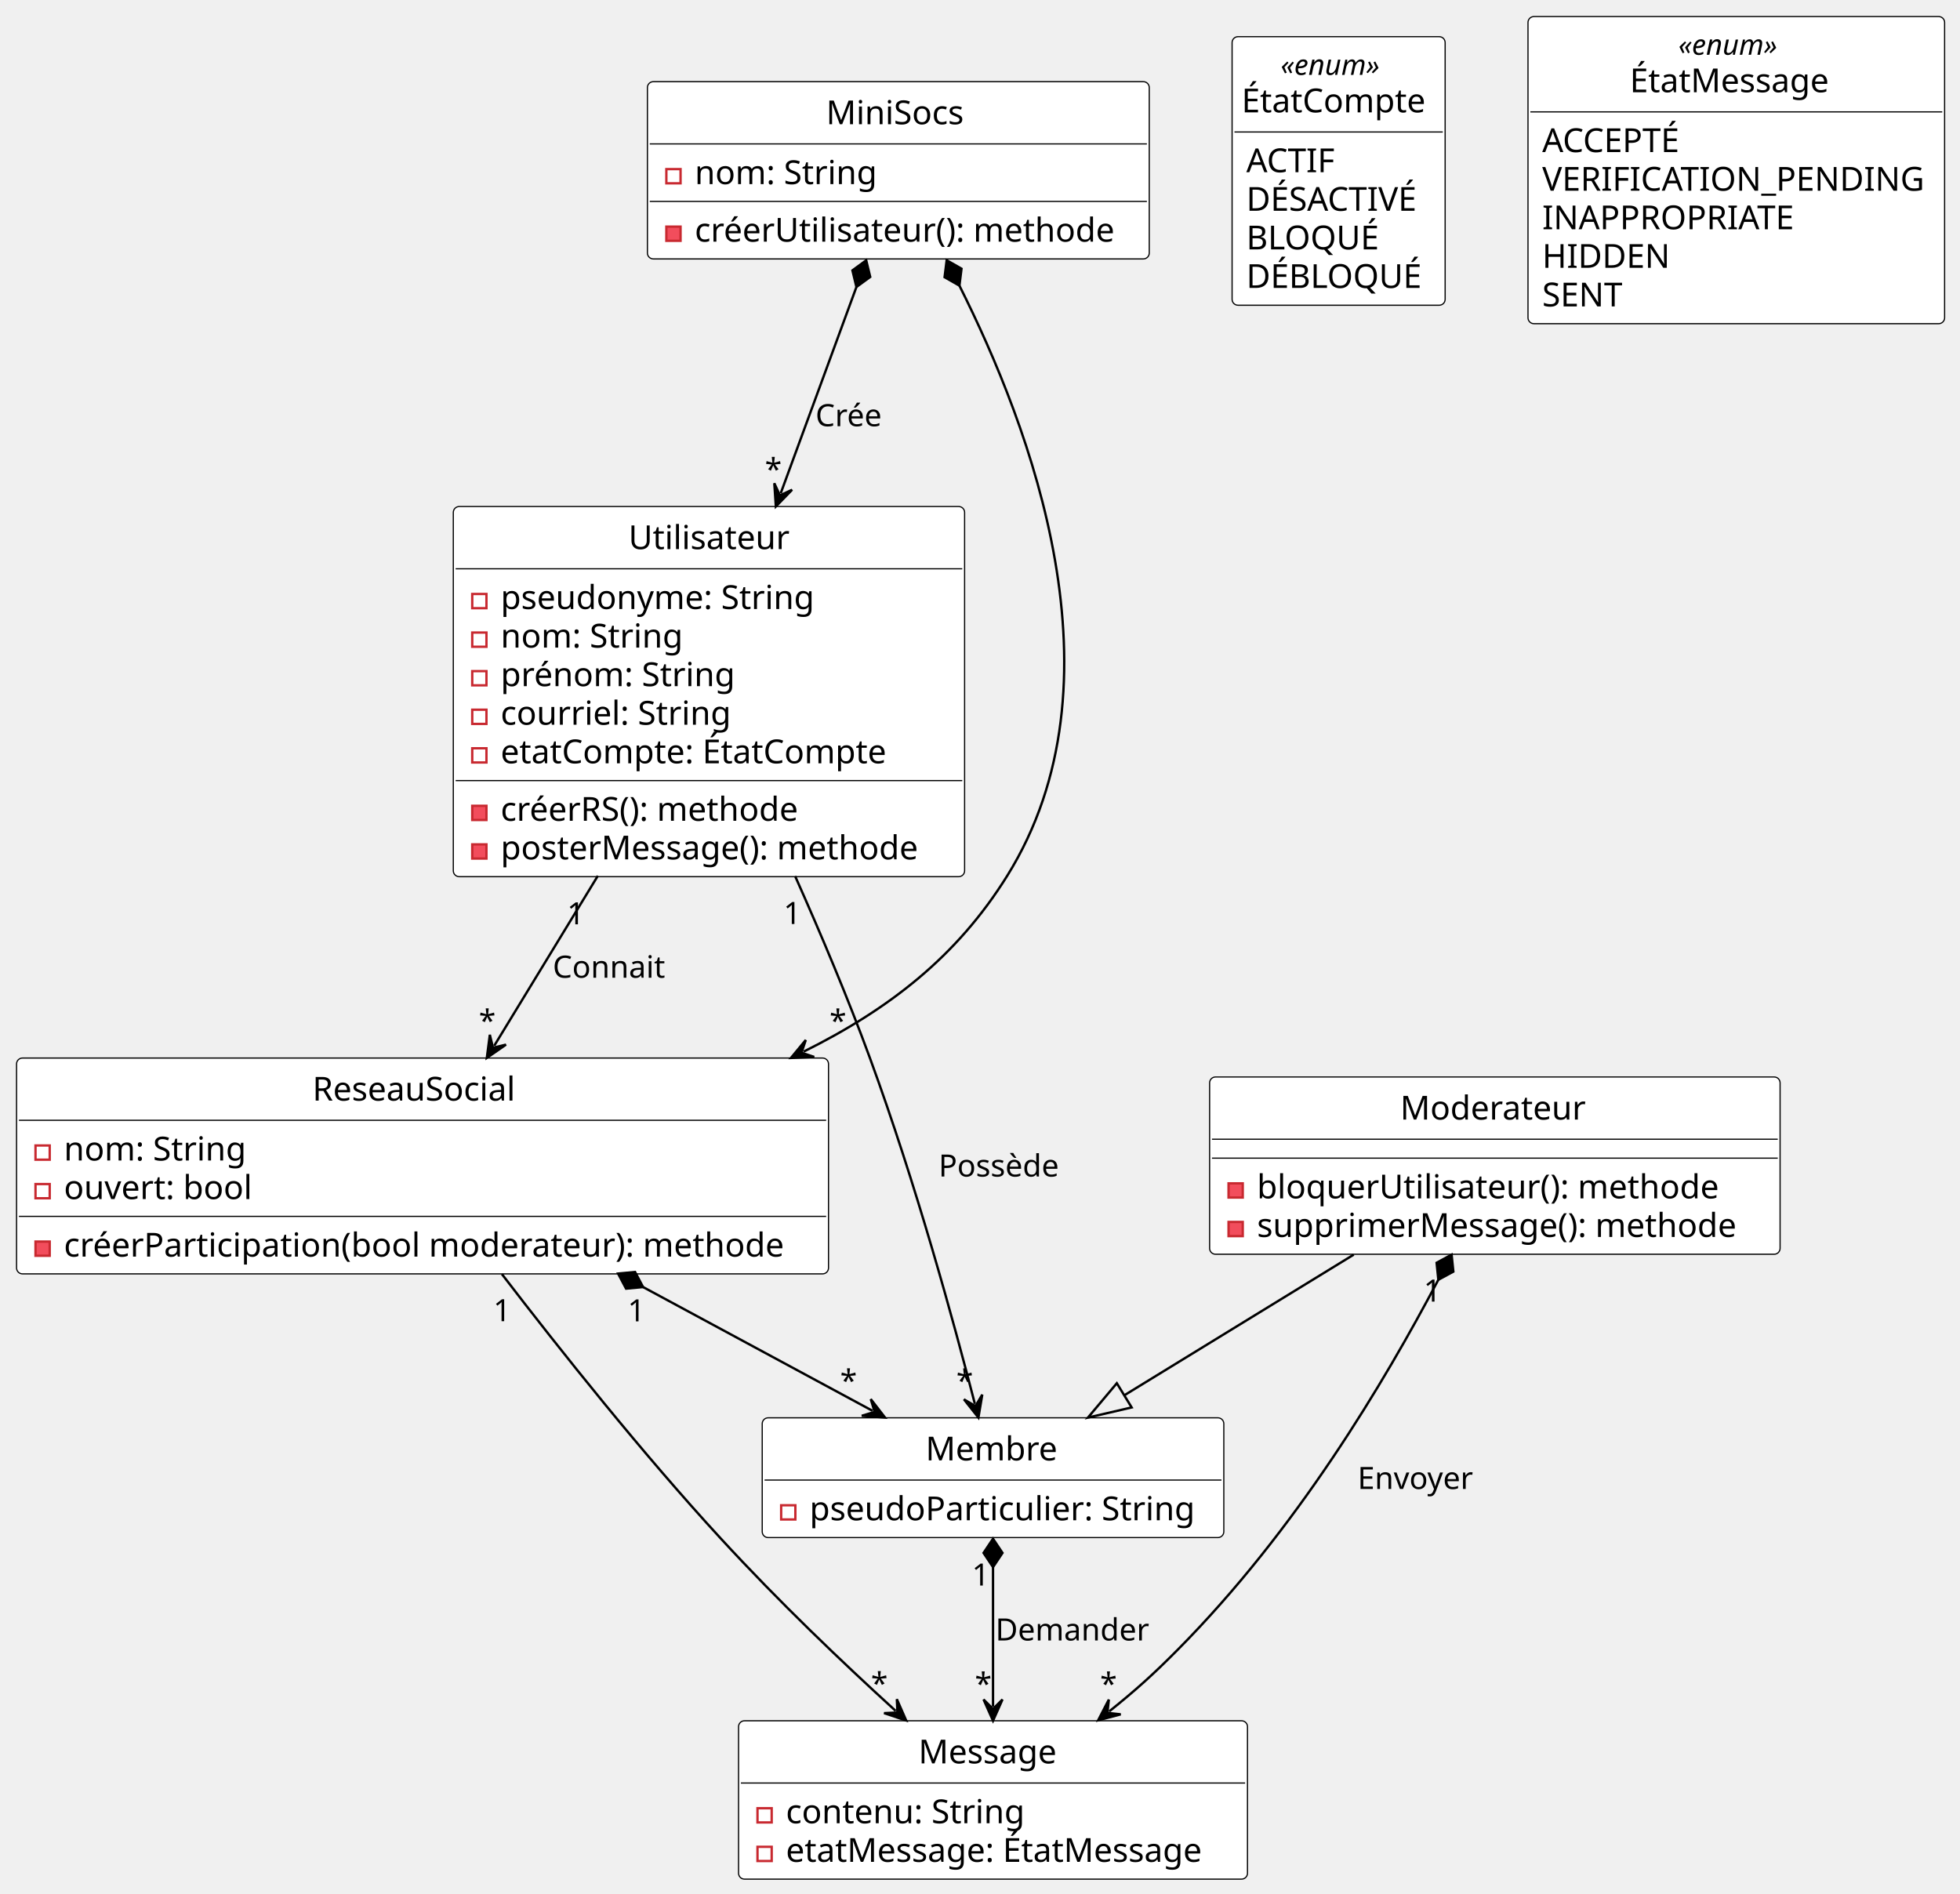
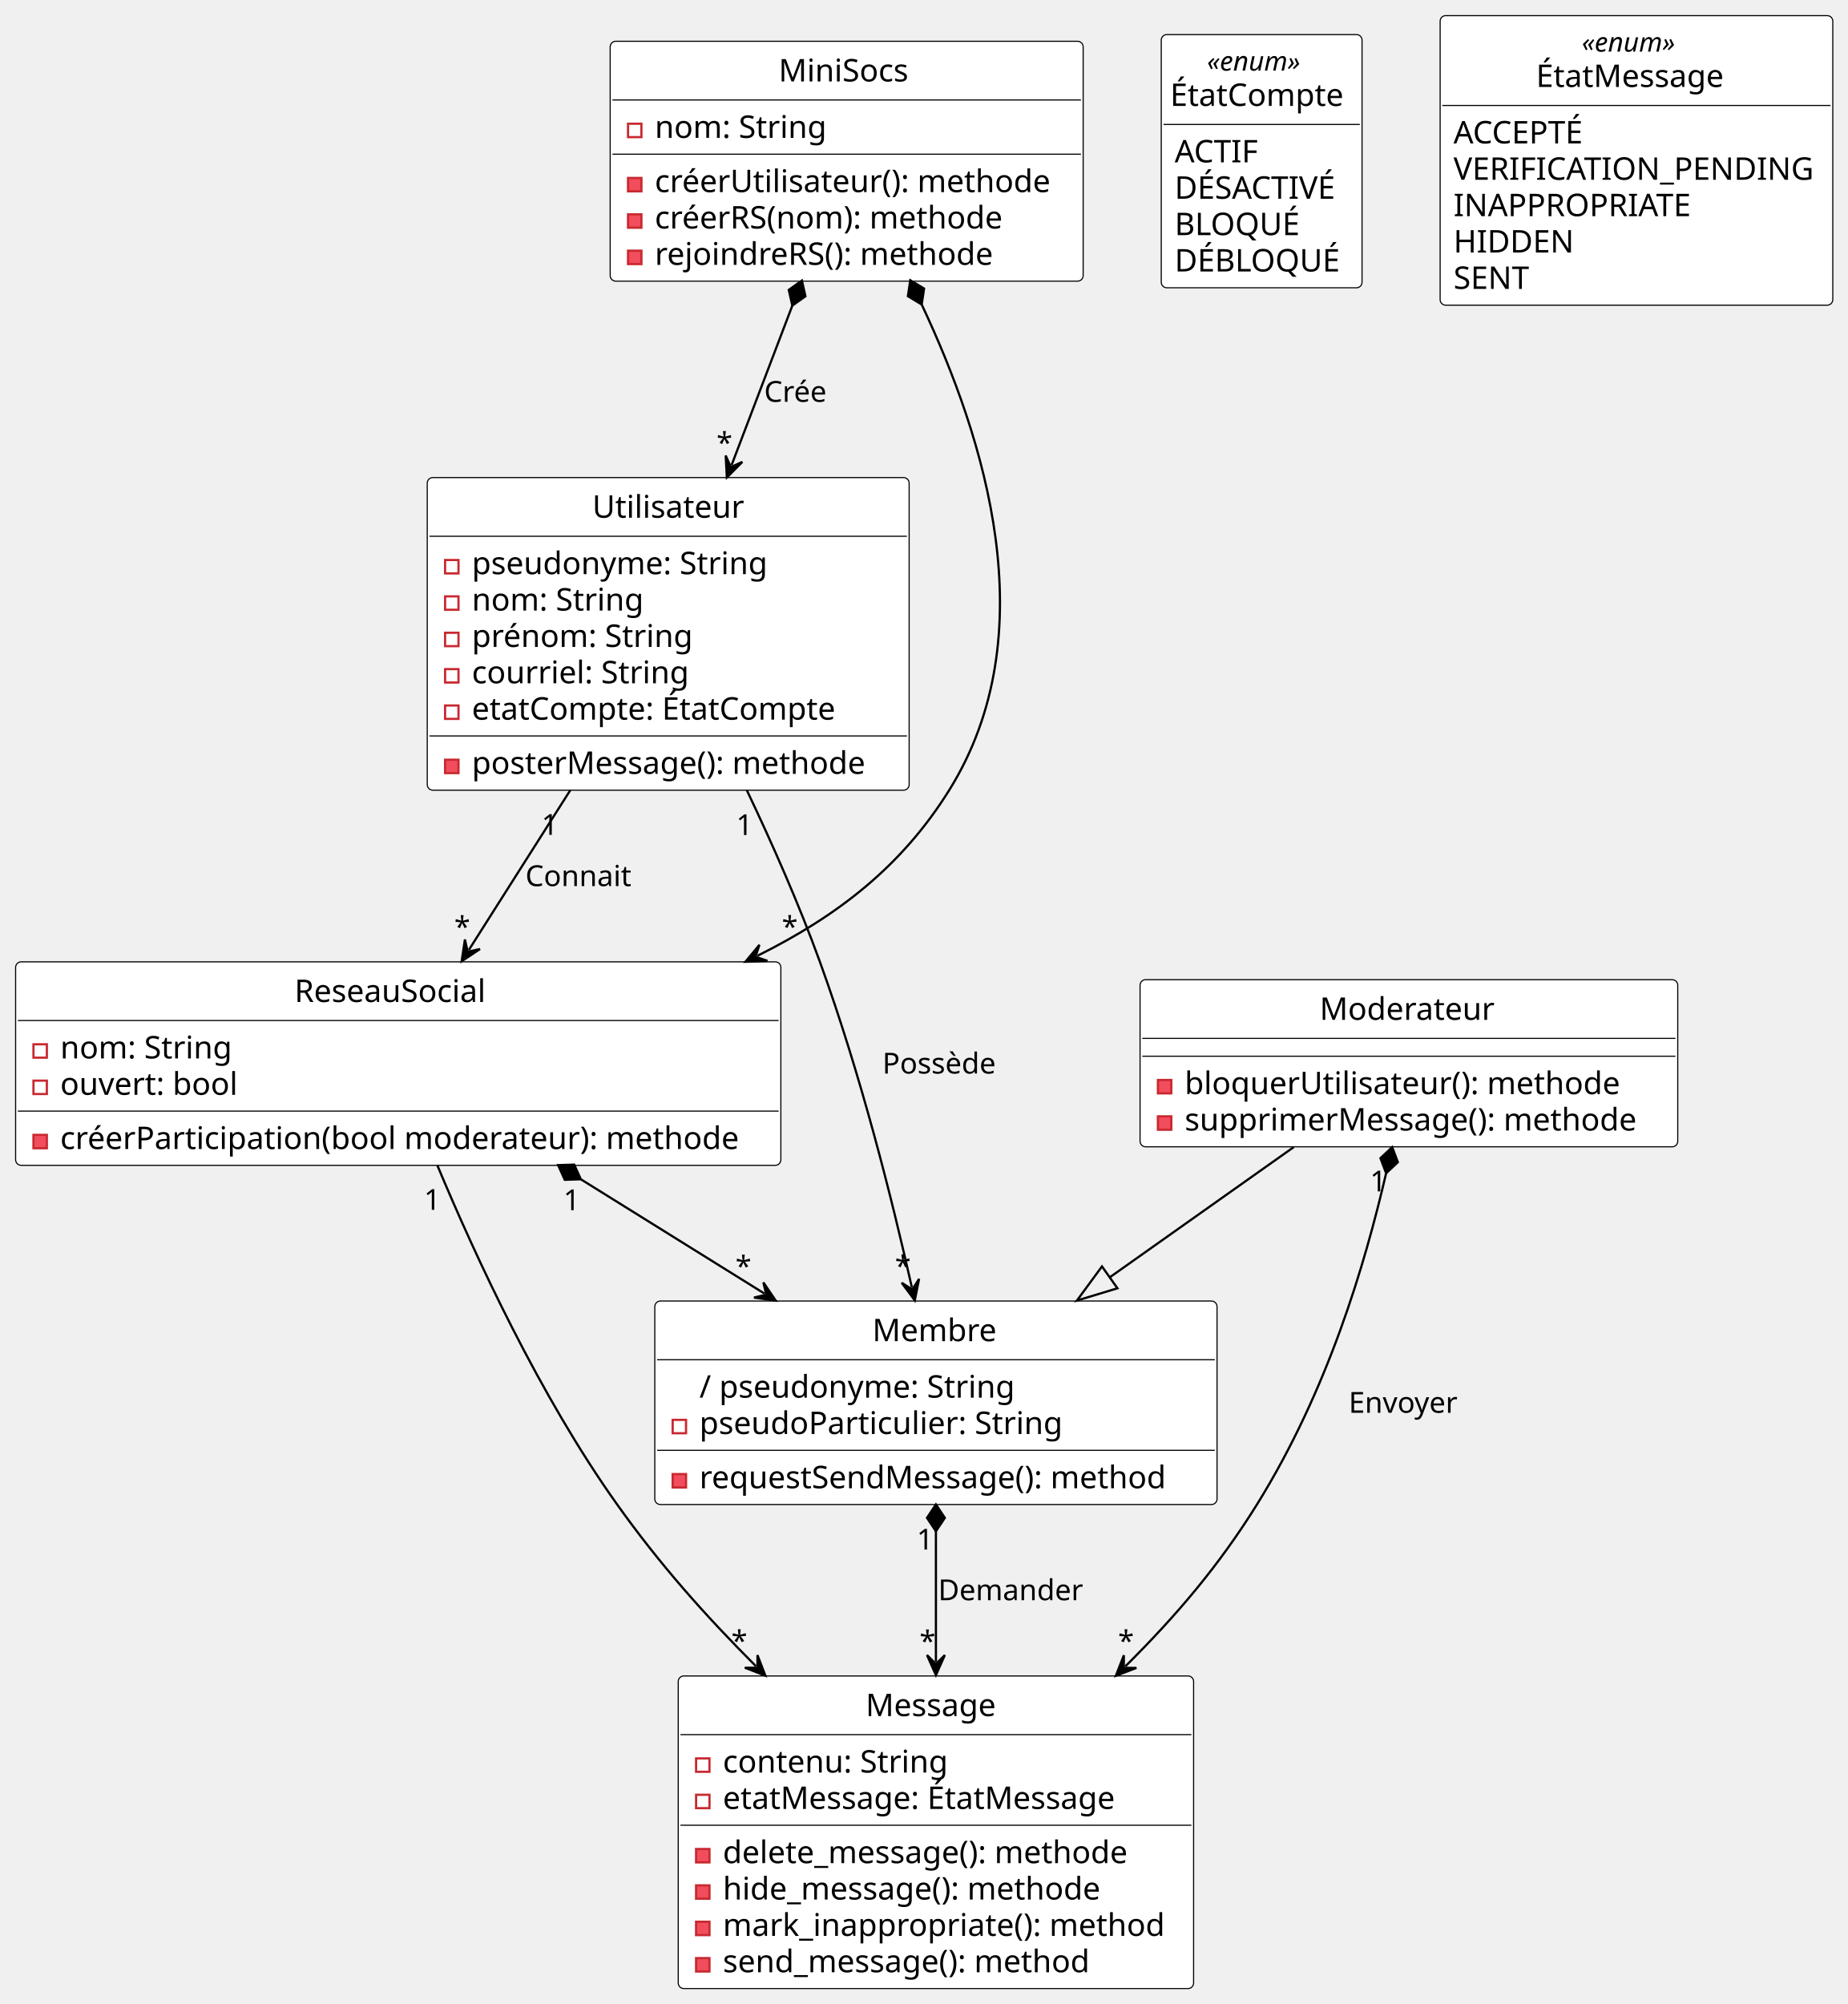
- <svg xmlns="http://www.w3.org/2000/svg" contentStyleType="text/css" height="800px" preserveAspectRatio="none" style="width:828px;height:800px;background:#FFFFFF;" version="1.1" viewBox="0 0 828 800" width="828px" zoomAndPan="magnify">
+ <svg xmlns="http://www.w3.org/2000/svg" contentStyleType="text/css" height="898px" preserveAspectRatio="none" style="width:828px;height:898px;background:#FFFFFF;" version="1.1" viewBox="0 0 828 898" width="828px" zoomAndPan="magnify">
  <defs />
  <g>
    <g id="elem_MiniSocs">
-       <rect codeLine="14" fill="#FFFFFF" height="74.891" id="MiniSocs" rx="2.5" ry="2.5" style="stroke:#000000;stroke-width:0.5;" width="212" x="273.5" y="34.5" />
-       <text fill="#000000" font-family="sans-serif" font-size="14" lengthAdjust="spacing" textLength="61" x="349" y="52.495">MiniSocs</text>
-       <line style="stroke:#000000;stroke-width:0.5;" x1="274.5" x2="484.5" y1="60.797" y2="60.797" />
-       <rect fill="none" height="6" style="stroke:#C82930;stroke-width:1.0;" width="6" x="281.5" y="71.445" />
-       <text fill="#000000" font-family="sans-serif" font-size="14" lengthAdjust="spacing" textLength="80" x="293.5" y="77.792">nom: String</text>
-       <line style="stroke:#000000;stroke-width:0.5;" x1="274.5" x2="484.5" y1="85.094" y2="85.094" />
-       <rect fill="#F24D5C" height="6" style="stroke:#C82930;stroke-width:1.0;" width="6" x="281.5" y="95.742" />
-       <text fill="#000000" font-family="sans-serif" font-size="14" lengthAdjust="spacing" textLength="186" x="293.5" y="102.089">créerUtilisateur(): methode</text>
+       <rect codeLine="14" fill="#FFFFFF" height="107.484" id="MiniSocs" rx="2.5" ry="2.5" style="stroke:#000000;stroke-width:0.5;" width="212" x="273.5" y="18.5" />
+       <text fill="#000000" font-family="sans-serif" font-size="14" lengthAdjust="spacing" textLength="61" x="349" y="36.495">MiniSocs</text>
+       <line style="stroke:#000000;stroke-width:0.5;" x1="274.5" x2="484.5" y1="44.797" y2="44.797" />
+       <rect fill="none" height="6" style="stroke:#C82930;stroke-width:1.0;" width="6" x="281.5" y="55.445" />
+       <text fill="#000000" font-family="sans-serif" font-size="14" lengthAdjust="spacing" textLength="80" x="293.5" y="61.792">nom: String</text>
+       <line style="stroke:#000000;stroke-width:0.5;" x1="274.5" x2="484.5" y1="69.094" y2="69.094" />
+       <rect fill="#F24D5C" height="6" style="stroke:#C82930;stroke-width:1.0;" width="6" x="281.5" y="79.742" />
+       <text fill="#000000" font-family="sans-serif" font-size="14" lengthAdjust="spacing" textLength="186" x="293.5" y="86.089">créerUtilisateur(): methode</text>
+       <rect fill="#F24D5C" height="6" style="stroke:#C82930;stroke-width:1.0;" width="6" x="281.5" y="96.039" />
+       <text fill="#000000" font-family="sans-serif" font-size="14" lengthAdjust="spacing" textLength="168" x="293.5" y="102.386">créerRS(nom): methode</text>
+       <rect fill="#F24D5C" height="6" style="stroke:#C82930;stroke-width:1.0;" width="6" x="281.5" y="112.336" />
+       <text fill="#000000" font-family="sans-serif" font-size="14" lengthAdjust="spacing" textLength="162" x="293.5" y="118.683">rejoindreRS(): methode</text>
    </g>
    <g id="elem_Utilisateur">
-       <rect codeLine="19" fill="#FFFFFF" height="156.375" id="Utilisateur" rx="2.5" ry="2.5" style="stroke:#000000;stroke-width:0.5;" width="216" x="191.5" y="214" />
+       <rect codeLine="21" fill="#FFFFFF" height="140.078" id="Utilisateur" rx="2.5" ry="2.5" style="stroke:#000000;stroke-width:0.5;" width="216" x="191.5" y="214" />
      <text fill="#000000" font-family="sans-serif" font-size="14" lengthAdjust="spacing" textLength="68" x="265.5" y="231.995">Utilisateur</text>
      <line style="stroke:#000000;stroke-width:0.5;" x1="192.5" x2="406.5" y1="240.297" y2="240.297" />
      <rect fill="none" height="6" style="stroke:#C82930;stroke-width:1.0;" width="6" x="199.5" y="250.945" />
      <text fill="#000000" font-family="sans-serif" font-size="14" lengthAdjust="spacing" textLength="140" x="211.5" y="257.292">pseudonyme: String</text>
      <rect fill="none" height="6" style="stroke:#C82930;stroke-width:1.0;" width="6" x="199.5" y="267.242" />
      <text fill="#000000" font-family="sans-serif" font-size="14" lengthAdjust="spacing" textLength="80" x="211.5" y="273.589">nom: String</text>
      <rect fill="none" height="6" style="stroke:#C82930;stroke-width:1.0;" width="6" x="199.5" y="283.539" />
      <text fill="#000000" font-family="sans-serif" font-size="14" lengthAdjust="spacing" textLength="103" x="211.5" y="289.886">prénom: String</text>
      <rect fill="none" height="6" style="stroke:#C82930;stroke-width:1.0;" width="6" x="199.5" y="299.836" />
      <text fill="#000000" font-family="sans-serif" font-size="14" lengthAdjust="spacing" textLength="100" x="211.5" y="306.183">courriel: String</text>
      <rect fill="none" height="6" style="stroke:#C82930;stroke-width:1.0;" width="6" x="199.5" y="316.133" />
      <text fill="#000000" font-family="sans-serif" font-size="14" lengthAdjust="spacing" textLength="173" x="211.5" y="322.479">etatCompte: ÉtatCompte</text>
      <line style="stroke:#000000;stroke-width:0.5;" x1="192.5" x2="406.5" y1="329.781" y2="329.781" />
      <rect fill="#F24D5C" height="6" style="stroke:#C82930;stroke-width:1.0;" width="6" x="199.5" y="340.43" />
-       <text fill="#000000" font-family="sans-serif" font-size="14" lengthAdjust="spacing" textLength="137" x="211.5" y="346.776">créerRS(): methode</text>
-       <rect fill="#F24D5C" height="6" style="stroke:#C82930;stroke-width:1.0;" width="6" x="199.5" y="356.727" />
-       <text fill="#000000" font-family="sans-serif" font-size="14" lengthAdjust="spacing" textLength="190" x="211.5" y="363.073">posterMessage(): methode</text>
+       <text fill="#000000" font-family="sans-serif" font-size="14" lengthAdjust="spacing" textLength="190" x="211.5" y="346.776">posterMessage(): methode</text>
    </g>
    <g id="elem_ÉtatCompte">
-       <rect codeLine="29" fill="#FFFFFF" height="113.453" id="ÉtatCompte" rx="2.5" ry="2.5" style="stroke:#000000;stroke-width:0.5;" width="90" x="520.5" y="15.5" />
+       <rect codeLine="30" fill="#FFFFFF" height="113.453" id="ÉtatCompte" rx="2.5" ry="2.5" style="stroke:#000000;stroke-width:0.5;" width="90" x="520.5" y="15.5" />
      <text fill="#000000" font-family="sans-serif" font-size="12" font-style="italic" lengthAdjust="spacing" textLength="49" x="541" y="31.639">«enum»</text>
      <text fill="#000000" font-family="sans-serif" font-size="14" lengthAdjust="spacing" textLength="82" x="524.5" y="47.464">ÉtatCompte</text>
      <line style="stroke:#000000;stroke-width:0.5;" x1="521.5" x2="609.5" y1="55.766" y2="55.766" />
      <text fill="#000000" font-family="sans-serif" font-size="14" lengthAdjust="spacing" textLength="39" x="526.5" y="72.761">ACTIF</text>
      <text fill="#000000" font-family="sans-serif" font-size="14" lengthAdjust="spacing" textLength="78" x="526.5" y="89.058">DÉSACTIVÉ</text>
      <text fill="#000000" font-family="sans-serif" font-size="14" lengthAdjust="spacing" textLength="58" x="526.5" y="105.355">BLOQUÉ</text>
      <text fill="#000000" font-family="sans-serif" font-size="14" lengthAdjust="spacing" textLength="78" x="526.5" y="121.651">DÉBLOQUÉ</text>
    </g>
    <g id="elem_ÉtatMessage">
-       <rect codeLine="36" fill="#FFFFFF" height="129.75" id="ÉtatMessage" rx="2.5" ry="2.5" style="stroke:#000000;stroke-width:0.5;" width="176" x="645.5" y="7" />
+       <rect codeLine="37" fill="#FFFFFF" height="129.75" id="ÉtatMessage" rx="2.5" ry="2.5" style="stroke:#000000;stroke-width:0.5;" width="176" x="645.5" y="7" />
      <text fill="#000000" font-family="sans-serif" font-size="12" font-style="italic" lengthAdjust="spacing" textLength="49" x="709" y="23.139">«enum»</text>
      <text fill="#000000" font-family="sans-serif" font-size="14" lengthAdjust="spacing" textLength="90" x="688.5" y="38.964">ÉtatMessage</text>
      <line style="stroke:#000000;stroke-width:0.5;" x1="646.5" x2="820.5" y1="47.266" y2="47.266" />
      <text fill="#000000" font-family="sans-serif" font-size="14" lengthAdjust="spacing" textLength="65" x="651.5" y="64.261">ACCEPTÉ</text>
      <text fill="#000000" font-family="sans-serif" font-size="14" lengthAdjust="spacing" textLength="164" x="651.5" y="80.558">VERIFICATION_PENDING</text>
      <text fill="#000000" font-family="sans-serif" font-size="14" lengthAdjust="spacing" textLength="110" x="651.5" y="96.855">INAPPROPRIATE</text>
      <text fill="#000000" font-family="sans-serif" font-size="14" lengthAdjust="spacing" textLength="54" x="651.5" y="113.151">HIDDEN</text>
      <text fill="#000000" font-family="sans-serif" font-size="14" lengthAdjust="spacing" textLength="37" x="651.5" y="129.448">SENT</text>
    </g>
    <g id="elem_Membre">
-       <rect codeLine="44" fill="#FFFFFF" height="50.594" id="Membre" rx="2.5" ry="2.5" style="stroke:#000000;stroke-width:0.5;" width="195" x="322" y="599" />
-       <text fill="#000000" font-family="sans-serif" font-size="14" lengthAdjust="spacing" textLength="57" x="391" y="616.995">Membre</text>
-       <line style="stroke:#000000;stroke-width:0.5;" x1="323" x2="516" y1="625.297" y2="625.297" />
-       <rect fill="none" height="6" style="stroke:#C82930;stroke-width:1.0;" width="6" x="330" y="635.945" />
-       <text fill="#000000" font-family="sans-serif" font-size="14" lengthAdjust="spacing" textLength="169" x="342" y="642.292">pseudoParticulier: String</text>
+       <rect codeLine="45" fill="#FFFFFF" height="91.188" id="Membre" rx="2.5" ry="2.5" style="stroke:#000000;stroke-width:0.5;" width="252" x="293.5" y="583" />
+       <text fill="#000000" font-family="sans-serif" font-size="14" lengthAdjust="spacing" textLength="57" x="391" y="600.995">Membre</text>
+       <line style="stroke:#000000;stroke-width:0.5;" x1="294.5" x2="544.5" y1="609.297" y2="609.297" />
+       <text fill="#000000" font-family="sans-serif" font-size="14" lengthAdjust="spacing" textLength="149" x="313.5" y="626.292">/ pseudonyme: String</text>
+       <rect fill="none" height="6" style="stroke:#C82930;stroke-width:1.0;" width="6" x="301.5" y="636.242" />
+       <text fill="#000000" font-family="sans-serif" font-size="14" lengthAdjust="spacing" textLength="169" x="313.5" y="642.589">pseudoParticulier: String</text>
+       <line style="stroke:#000000;stroke-width:0.5;" x1="294.5" x2="544.5" y1="649.891" y2="649.891" />
+       <rect fill="#F24D5C" height="6" style="stroke:#C82930;stroke-width:1.0;" width="6" x="301.5" y="660.539" />
+       <text fill="#000000" font-family="sans-serif" font-size="14" lengthAdjust="spacing" textLength="226" x="313.5" y="666.886">requestSendMessage(): method</text>
    </g>
    <g id="elem_Moderateur">
-       <rect codeLine="48" fill="#FFFFFF" height="74.891" id="Moderateur" rx="2.5" ry="2.5" style="stroke:#000000;stroke-width:0.5;" width="241" x="511" y="455" />
-       <text fill="#000000" font-family="sans-serif" font-size="14" lengthAdjust="spacing" textLength="80" x="591.5" y="472.995">Moderateur</text>
-       <line style="stroke:#000000;stroke-width:0.5;" x1="512" x2="751" y1="481.297" y2="481.297" />
-       <line style="stroke:#000000;stroke-width:0.5;" x1="512" x2="751" y1="489.297" y2="489.297" />
-       <rect fill="#F24D5C" height="6" style="stroke:#C82930;stroke-width:1.0;" width="6" x="519" y="499.945" />
-       <text fill="#000000" font-family="sans-serif" font-size="14" lengthAdjust="spacing" textLength="203" x="531" y="506.292">bloquerUtilisateur(): methode</text>
-       <rect fill="#F24D5C" height="6" style="stroke:#C82930;stroke-width:1.0;" width="6" x="519" y="516.242" />
-       <text fill="#000000" font-family="sans-serif" font-size="14" lengthAdjust="spacing" textLength="215" x="531" y="522.589">supprimerMessage(): methode</text>
+       <rect codeLine="51" fill="#FFFFFF" height="74.891" id="Moderateur" rx="2.5" ry="2.5" style="stroke:#000000;stroke-width:0.5;" width="241" x="511" y="439" />
+       <text fill="#000000" font-family="sans-serif" font-size="14" lengthAdjust="spacing" textLength="80" x="591.5" y="456.995">Moderateur</text>
+       <line style="stroke:#000000;stroke-width:0.5;" x1="512" x2="751" y1="465.297" y2="465.297" />
+       <line style="stroke:#000000;stroke-width:0.5;" x1="512" x2="751" y1="473.297" y2="473.297" />
+       <rect fill="#F24D5C" height="6" style="stroke:#C82930;stroke-width:1.0;" width="6" x="519" y="483.945" />
+       <text fill="#000000" font-family="sans-serif" font-size="14" lengthAdjust="spacing" textLength="203" x="531" y="490.292">bloquerUtilisateur(): methode</text>
+       <rect fill="#F24D5C" height="6" style="stroke:#C82930;stroke-width:1.0;" width="6" x="519" y="500.242" />
+       <text fill="#000000" font-family="sans-serif" font-size="14" lengthAdjust="spacing" textLength="215" x="531" y="506.589">supprimerMessage(): methode</text>
    </g>
    <g id="elem_ReseauSocial">
-       <rect codeLine="53" fill="#FFFFFF" height="91.188" id="ReseauSocial" rx="2.5" ry="2.5" style="stroke:#000000;stroke-width:0.5;" width="343" x="7" y="447" />
-       <text fill="#000000" font-family="sans-serif" font-size="14" lengthAdjust="spacing" textLength="93" x="132" y="464.995">ReseauSocial</text>
-       <line style="stroke:#000000;stroke-width:0.5;" x1="8" x2="349" y1="473.297" y2="473.297" />
-       <rect fill="none" height="6" style="stroke:#C82930;stroke-width:1.0;" width="6" x="15" y="483.945" />
-       <text fill="#000000" font-family="sans-serif" font-size="14" lengthAdjust="spacing" textLength="80" x="27" y="490.292">nom: String</text>
-       <rect fill="none" height="6" style="stroke:#C82930;stroke-width:1.0;" width="6" x="15" y="500.242" />
-       <text fill="#000000" font-family="sans-serif" font-size="14" lengthAdjust="spacing" textLength="83" x="27" y="506.589">ouvert: bool</text>
-       <line style="stroke:#000000;stroke-width:0.5;" x1="8" x2="349" y1="513.891" y2="513.891" />
-       <rect fill="#F24D5C" height="6" style="stroke:#C82930;stroke-width:1.0;" width="6" x="15" y="524.539" />
-       <text fill="#000000" font-family="sans-serif" font-size="14" lengthAdjust="spacing" textLength="317" x="27" y="530.886">créerParticipation(bool moderateur): methode</text>
+       <rect codeLine="56" fill="#FFFFFF" height="91.188" id="ReseauSocial" rx="2.5" ry="2.5" style="stroke:#000000;stroke-width:0.5;" width="343" x="7" y="431" />
+       <text fill="#000000" font-family="sans-serif" font-size="14" lengthAdjust="spacing" textLength="93" x="132" y="448.995">ReseauSocial</text>
+       <line style="stroke:#000000;stroke-width:0.5;" x1="8" x2="349" y1="457.297" y2="457.297" />
+       <rect fill="none" height="6" style="stroke:#C82930;stroke-width:1.0;" width="6" x="15" y="467.945" />
+       <text fill="#000000" font-family="sans-serif" font-size="14" lengthAdjust="spacing" textLength="80" x="27" y="474.292">nom: String</text>
+       <rect fill="none" height="6" style="stroke:#C82930;stroke-width:1.0;" width="6" x="15" y="484.242" />
+       <text fill="#000000" font-family="sans-serif" font-size="14" lengthAdjust="spacing" textLength="83" x="27" y="490.589">ouvert: bool</text>
+       <line style="stroke:#000000;stroke-width:0.5;" x1="8" x2="349" y1="497.891" y2="497.891" />
+       <rect fill="#F24D5C" height="6" style="stroke:#C82930;stroke-width:1.0;" width="6" x="15" y="508.539" />
+       <text fill="#000000" font-family="sans-serif" font-size="14" lengthAdjust="spacing" textLength="317" x="27" y="514.886">créerParticipation(bool moderateur): methode</text>
    </g>
    <g id="elem_Message">
-       <rect codeLine="59" fill="#FFFFFF" height="66.891" id="Message" rx="2.5" ry="2.5" style="stroke:#000000;stroke-width:0.5;" width="215" x="312" y="727" />
-       <text fill="#000000" font-family="sans-serif" font-size="14" lengthAdjust="spacing" textLength="63" x="388" y="744.995">Message</text>
-       <line style="stroke:#000000;stroke-width:0.5;" x1="313" x2="526" y1="753.297" y2="753.297" />
-       <rect fill="none" height="6" style="stroke:#C82930;stroke-width:1.0;" width="6" x="320" y="763.945" />
-       <text fill="#000000" font-family="sans-serif" font-size="14" lengthAdjust="spacing" textLength="107" x="332" y="770.292">contenu: String</text>
-       <rect fill="none" height="6" style="stroke:#C82930;stroke-width:1.0;" width="6" x="320" y="780.242" />
-       <text fill="#000000" font-family="sans-serif" font-size="14" lengthAdjust="spacing" textLength="189" x="332" y="786.589">etatMessage: ÉtatMessage</text>
+       <rect codeLine="62" fill="#FFFFFF" height="140.078" id="Message" rx="2.5" ry="2.5" style="stroke:#000000;stroke-width:0.5;" width="231" x="304" y="751" />
+       <text fill="#000000" font-family="sans-serif" font-size="14" lengthAdjust="spacing" textLength="63" x="388" y="768.995">Message</text>
+       <line style="stroke:#000000;stroke-width:0.5;" x1="305" x2="534" y1="777.297" y2="777.297" />
+       <rect fill="none" height="6" style="stroke:#C82930;stroke-width:1.0;" width="6" x="312" y="787.945" />
+       <text fill="#000000" font-family="sans-serif" font-size="14" lengthAdjust="spacing" textLength="107" x="324" y="794.292">contenu: String</text>
+       <rect fill="none" height="6" style="stroke:#C82930;stroke-width:1.0;" width="6" x="312" y="804.242" />
+       <text fill="#000000" font-family="sans-serif" font-size="14" lengthAdjust="spacing" textLength="189" x="324" y="810.589">etatMessage: ÉtatMessage</text>
+       <line style="stroke:#000000;stroke-width:0.5;" x1="305" x2="534" y1="817.891" y2="817.891" />
+       <rect fill="#F24D5C" height="6" style="stroke:#C82930;stroke-width:1.0;" width="6" x="312" y="828.539" />
+       <text fill="#000000" font-family="sans-serif" font-size="14" lengthAdjust="spacing" textLength="197" x="324" y="834.886">delete_message(): methode</text>
+       <rect fill="#F24D5C" height="6" style="stroke:#C82930;stroke-width:1.0;" width="6" x="312" y="844.836" />
+       <text fill="#000000" font-family="sans-serif" font-size="14" lengthAdjust="spacing" textLength="183" x="324" y="851.183">hide_message(): methode</text>
+       <rect fill="#F24D5C" height="6" style="stroke:#C82930;stroke-width:1.0;" width="6" x="312" y="861.133" />
+       <text fill="#000000" font-family="sans-serif" font-size="14" lengthAdjust="spacing" textLength="205" x="324" y="867.48">mark_inappropriate(): method</text>
+       <rect fill="#F24D5C" height="6" style="stroke:#C82930;stroke-width:1.0;" width="6" x="312" y="877.43" />
+       <text fill="#000000" font-family="sans-serif" font-size="14" lengthAdjust="spacing" textLength="179" x="324" y="883.776">send_message(): method</text>
    </g>
    <g id="link_MiniSocs_Utilisateur">
-       <path codeLine="65" d="M361.797,121.246 C351.367,149.676 342.798,173.028 329.828,208.357 " fill="none" id="MiniSocs-Utilisateur" style="stroke:#000000;stroke-width:1.0;" />
-       <polygon fill="#000000" points="365.93,109.98,360.108,114.235,361.797,121.246,367.619,116.991,365.93,109.98" style="stroke:#000000;stroke-width:1.0;" />
-       <polygon fill="#000000" points="327.76,213.99,334.617,206.92,329.483,209.296,327.107,204.163,327.76,213.99" style="stroke:#000000;stroke-width:1.0;" />
-       <text fill="#000000" font-family="sans-serif" font-size="13" lengthAdjust="spacing" textLength="30" x="344.5" y="180.067">Crée</text>
-       <text fill="#000000" font-family="sans-serif" font-size="13" lengthAdjust="spacing" textLength="7" x="323.12" y="202.895">*</text>
+       <path codeLine="72" d="M355.145,136.933 C344.955,163.663 338.877,179.643 327.937,208.353 " fill="none" id="MiniSocs-Utilisateur" style="stroke:#000000;stroke-width:1.0;" />
+       <polygon fill="#000000" points="359.42,125.72,353.545,129.902,355.145,136.933,361.02,132.751,359.42,125.72" style="stroke:#000000;stroke-width:1.0;" />
+       <polygon fill="#000000" points="325.8,213.96,332.743,206.974,327.58,209.288,325.267,204.126,325.8,213.96" style="stroke:#000000;stroke-width:1.0;" />
+       <text fill="#000000" font-family="sans-serif" font-size="13" lengthAdjust="spacing" textLength="30" x="342.5" y="180.067">Crée</text>
+       <text fill="#000000" font-family="sans-serif" font-size="13" lengthAdjust="spacing" textLength="7" x="321.151" y="203.033">*</text>
    </g>
    <g id="link_Utilisateur_ReseauSocial">
-       <path codeLine="66" d="M252.55,370.03 C236.67,396.08 222.603,419.147 208.783,441.817 " fill="none" id="Utilisateur-to-ReseauSocial" style="stroke:#000000;stroke-width:1.0;" />
-       <polygon fill="#000000" points="205.66,446.94,213.76,441.337,208.263,442.671,206.929,437.173,205.66,446.94" style="stroke:#000000;stroke-width:1.0;" />
-       <text fill="#000000" font-family="sans-serif" font-size="13" lengthAdjust="spacing" textLength="49" x="233.5" y="413.067">Connait</text>
-       <text fill="#000000" font-family="sans-serif" font-size="13" lengthAdjust="spacing" textLength="8" x="239.535" y="390.504">1</text>
-       <text fill="#000000" font-family="sans-serif" font-size="13" lengthAdjust="spacing" textLength="7" x="202.283" y="435.878">*</text>
+       <path codeLine="73" d="M255.65,354.04 C239.41,379.6 224.667,402.816 210.157,425.656 " fill="none" id="Utilisateur-to-ReseauSocial" style="stroke:#000000;stroke-width:1.0;" />
+       <polygon fill="#000000" points="206.94,430.72,215.142,425.268,209.621,426.5,208.39,420.978,206.94,430.72" style="stroke:#000000;stroke-width:1.0;" />
+       <text fill="#000000" font-family="sans-serif" font-size="13" lengthAdjust="spacing" textLength="49" x="235.5" y="397.067">Connait</text>
+       <text fill="#000000" font-family="sans-serif" font-size="13" lengthAdjust="spacing" textLength="8" x="242.715" y="374.106">1</text>
+       <text fill="#000000" font-family="sans-serif" font-size="13" lengthAdjust="spacing" textLength="7" x="203.603" y="419.957">*</text>
    </g>
    <g id="link_Utilisateur_Membre">
-       <path codeLine="67" d="M335.9,370.15 C346.74,394.47 358.2,421.62 367.5,447 C387,500.24 402.962,558.69 411.832,593.1 " fill="none" id="Utilisateur-to-Membre" style="stroke:#000000;stroke-width:1.0;" />
-       <polygon fill="#000000" points="413.33,598.91,414.957,589.196,412.082,594.068,407.21,591.193,413.33,598.91" style="stroke:#000000;stroke-width:1.0;" />
-       <text fill="#000000" font-family="sans-serif" font-size="13" lengthAdjust="spacing" textLength="54" x="396.5" y="497.067">Possède</text>
-       <text fill="#000000" font-family="sans-serif" font-size="13" lengthAdjust="spacing" textLength="8" x="330.988" y="390.369">1</text>
-       <text fill="#000000" font-family="sans-serif" font-size="13" lengthAdjust="spacing" textLength="7" x="403.973" y="587.977">*</text>
+       <path codeLine="74" d="M334.75,354.12 C346.15,378.08 358.22,405.37 367.5,431 C385.94,481.93 399.642,536.587 408.712,576.867 " fill="none" id="Utilisateur-to-Membre" style="stroke:#000000;stroke-width:1.0;" />
+       <polygon fill="#000000" points="410.03,582.72,411.955,573.061,408.932,577.842,404.151,574.818,410.03,582.72" style="stroke:#000000;stroke-width:1.0;" />
+       <text fill="#000000" font-family="sans-serif" font-size="13" lengthAdjust="spacing" textLength="54" x="395.5" y="481.067">Possède</text>
+       <text fill="#000000" font-family="sans-serif" font-size="13" lengthAdjust="spacing" textLength="8" x="329.973" y="374.194">1</text>
+       <text fill="#000000" font-family="sans-serif" font-size="13" lengthAdjust="spacing" textLength="7" x="401.125" y="571.957">*</text>
    </g>
    <g id="link_Moderateur_Message">
-       <path codeLine="69" d="M607.628,540.672 C584.758,583.992 547.98,646.08 497.5,697 C487.24,707.35 479.988,713.882 468.598,723.032 " fill="none" id="Moderateur-Message" style="stroke:#000000;stroke-width:1.0;" />
-       <polygon fill="#000000" points="613.23,530.06,606.891,533.499,607.628,540.672,613.966,537.233,613.23,530.06" style="stroke:#000000;stroke-width:1.0;" />
-       <polygon fill="#000000" points="463.92,726.79,473.442,724.272,467.818,723.659,468.431,718.035,463.92,726.79" style="stroke:#000000;stroke-width:1.0;" />
-       <text fill="#000000" font-family="sans-serif" font-size="13" lengthAdjust="spacing" textLength="51" x="573.5" y="629.067">Envoyer</text>
-       <text fill="#000000" font-family="sans-serif" font-size="13" lengthAdjust="spacing" textLength="8" x="601.402" y="549.892">1</text>
-       <text fill="#000000" font-family="sans-serif" font-size="13" lengthAdjust="spacing" textLength="7" x="464.72" y="716.024">*</text>
+       <path codeLine="76" d="M621.291,525.728 C611.721,566.868 595.21,622.94 563.5,674 C546.31,701.67 527.267,723.981 504.427,746.671 " fill="none" id="Moderateur-Message" style="stroke:#000000;stroke-width:1.0;" />
+       <polygon fill="#000000" points="624.01,514.04,618.755,518.978,621.291,525.728,626.547,520.79,624.01,514.04" style="stroke:#000000;stroke-width:1.0;" />
+       <polygon fill="#000000" points="500.17,750.9,509.374,747.395,503.717,747.376,503.736,741.719,500.17,750.9" style="stroke:#000000;stroke-width:1.0;" />
+       <text fill="#000000" font-family="sans-serif" font-size="13" lengthAdjust="spacing" textLength="51" x="604.5" y="633.067">Envoyer</text>
+       <text fill="#000000" font-family="sans-serif" font-size="13" lengthAdjust="spacing" textLength="8" x="614.035" y="533.869">1</text>
+       <text fill="#000000" font-family="sans-serif" font-size="13" lengthAdjust="spacing" textLength="7" x="501.128" y="739.967">*</text>
    </g>
    <g id="link_Membre_Message">
-       <path codeLine="70" d="M419.5,662.08 C419.5,683.69 419.5,697.3 419.5,720.99 " fill="none" id="Membre-Message" style="stroke:#000000;stroke-width:1.0;" />
-       <polygon fill="#000000" points="419.5,650.08,415.5,656.08,419.5,662.08,423.5,656.08,419.5,650.08" style="stroke:#000000;stroke-width:1.0;" />
-       <polygon fill="#000000" points="419.5,726.99,423.5,717.99,419.5,721.99,415.5,717.99,419.5,726.99" style="stroke:#000000;stroke-width:1.0;" />
-       <text fill="#000000" font-family="sans-serif" font-size="13" lengthAdjust="spacing" textLength="68" x="420.5" y="693.067">Demander</text>
-       <text fill="#000000" font-family="sans-serif" font-size="13" lengthAdjust="spacing" textLength="8" x="410.575" y="669.859">1</text>
-       <text fill="#000000" font-family="sans-serif" font-size="13" lengthAdjust="spacing" textLength="7" x="411.811" y="716.007">*</text>
+       <path codeLine="77" d="M419.5,686.16 C419.5,708.93 419.5,719.12 419.5,744.64 " fill="none" id="Membre-Message" style="stroke:#000000;stroke-width:1.0;" />
+       <polygon fill="#000000" points="419.5,674.16,415.5,680.16,419.5,686.16,423.5,680.16,419.5,674.16" style="stroke:#000000;stroke-width:1.0;" />
+       <polygon fill="#000000" points="419.5,750.64,423.5,741.64,419.5,745.64,415.5,741.64,419.5,750.64" style="stroke:#000000;stroke-width:1.0;" />
+       <text fill="#000000" font-family="sans-serif" font-size="13" lengthAdjust="spacing" textLength="68" x="420.5" y="717.067">Demander</text>
+       <text fill="#000000" font-family="sans-serif" font-size="13" lengthAdjust="spacing" textLength="8" x="410.887" y="694.363">1</text>
+       <text fill="#000000" font-family="sans-serif" font-size="13" lengthAdjust="spacing" textLength="7" x="412.156" y="740.045">*</text>
    </g>
    <g id="link_MiniSocs_ReseauSocial">
-       <path codeLine="72" d="M405.302,120.675 C435.152,180.166 476.51,288.05 425.5,370 C404.22,404.18 375.572,426.347 339.492,444.297 " fill="none" id="MiniSocs-ReseauSocial" style="stroke:#000000;stroke-width:1.0;" />
-       <polygon fill="#000000" points="399.92,109.95,399.036,117.107,405.302,120.675,406.186,113.519,399.92,109.95" style="stroke:#000000;stroke-width:1.0;" />
-       <polygon fill="#000000" points="334.12,446.97,343.96,446.542,338.597,444.743,340.396,439.38,334.12,446.97" style="stroke:#000000;stroke-width:1.0;" />
-       <text fill="#000000" font-family="sans-serif" font-size="13" lengthAdjust="spacing" textLength="7" x="350.413" y="435.913">*</text>
+       <path codeLine="79" d="M413.12,136.447 C441.27,196.257 469.19,283.81 425.5,354 C404.22,388.18 375.572,410.347 339.492,428.297 " fill="none" id="MiniSocs-ReseauSocial" style="stroke:#000000;stroke-width:1.0;" />
+       <polygon fill="#000000" points="408.01,125.59,406.946,132.722,413.12,136.447,414.184,129.315,408.01,125.59" style="stroke:#000000;stroke-width:1.0;" />
+       <polygon fill="#000000" points="334.12,430.97,343.96,430.542,338.597,428.743,340.396,423.38,334.12,430.97" style="stroke:#000000;stroke-width:1.0;" />
+       <text fill="#000000" font-family="sans-serif" font-size="13" lengthAdjust="spacing" textLength="7" x="350.413" y="419.913">*</text>
    </g>
    <g id="link_ReseauSocial_Message">
-       <path codeLine="73" d="M212.04,538.3 C236.6,570.32 271.31,613.94 304.5,650 C329.42,677.08 355.189,701.655 378.389,722.835 " fill="none" id="ReseauSocial-to-Message" style="stroke:#000000;stroke-width:1.0;" />
-       <polygon fill="#000000" points="382.82,726.88,378.87,717.858,379.127,723.509,373.476,723.766,382.82,726.88" style="stroke:#000000;stroke-width:1.0;" />
-       <text fill="#000000" font-family="sans-serif" font-size="13" lengthAdjust="spacing" textLength="8" x="208.379" y="558.191">1</text>
-       <text fill="#000000" font-family="sans-serif" font-size="13" lengthAdjust="spacing" textLength="7" x="367.91" y="715.875">*</text>
+       <path codeLine="80" d="M196.05,522.25 C213.34,563.59 242.11,625.71 276.5,674 C295.74,701.02 315.771,723.534 338.811,746.614 " fill="none" id="ReseauSocial-to-Message" style="stroke:#000000;stroke-width:1.0;" />
+       <polygon fill="#000000" points="343.05,750.86,339.522,741.664,339.517,747.321,333.861,747.317,343.05,750.86" style="stroke:#000000;stroke-width:1.0;" />
+       <text fill="#000000" font-family="sans-serif" font-size="13" lengthAdjust="spacing" textLength="8" x="190.04" y="542.134">1</text>
+       <text fill="#000000" font-family="sans-serif" font-size="13" lengthAdjust="spacing" textLength="7" x="327.805" y="739.923">*</text>
    </g>
    <g id="link_ReseauSocial_Membre">
-       <path codeLine="75" d="M271.662,543.756 C309.412,564.116 336.829,578.912 368.599,596.042 " fill="none" id="ReseauSocial-Membre" style="stroke:#000000;stroke-width:1.0;" />
-       <polygon fill="#000000" points="261.1,538.06,264.482,544.429,271.662,543.756,268.28,537.388,261.1,538.06" style="stroke:#000000;stroke-width:1.0;" />
-       <polygon fill="#000000" points="373.88,598.89,367.856,591.098,369.479,596.517,364.06,598.139,373.88,598.89" style="stroke:#000000;stroke-width:1.0;" />
-       <text fill="#000000" font-family="sans-serif" font-size="13" lengthAdjust="spacing" textLength="8" x="265.136" y="558.247">1</text>
-       <text fill="#000000" font-family="sans-serif" font-size="13" lengthAdjust="spacing" textLength="7" x="354.907" y="587.952">*</text>
+       <path codeLine="82" d="M260.348,528.441 C291.148,547.611 311.796,560.459 342.606,579.639 " fill="none" id="ReseauSocial-Membre" style="stroke:#000000;stroke-width:1.0;" />
+       <polygon fill="#000000" points="250.16,522.1,253.14,528.666,260.348,528.441,257.368,521.875,250.16,522.1" style="stroke:#000000;stroke-width:1.0;" />
+       <polygon fill="#000000" points="347.7,582.81,342.173,574.658,343.455,580.168,337.946,581.449,347.7,582.81" style="stroke:#000000;stroke-width:1.0;" />
+       <text fill="#000000" font-family="sans-serif" font-size="13" lengthAdjust="spacing" textLength="8" x="252.52" y="542.294">1</text>
+       <text fill="#000000" font-family="sans-serif" font-size="13" lengthAdjust="spacing" textLength="7" x="329.64" y="572.061">*</text>
    </g>
    <g id="link_Moderateur_Membre">
-       <path codeLine="77" d="M571.88,530.06 C536,552.06 506.625,570.071 474.935,589.501 " fill="none" id="Moderateur-to-Membre" style="stroke:#000000;stroke-width:1.0;" />
-       <polygon fill="none" points="459.59,598.91,478.072,594.616,471.799,584.386,459.59,598.91" style="stroke:#000000;stroke-width:1.0;" />
+       <path codeLine="84" d="M579.91,514 C550.62,534.73 528.416,550.446 497.396,572.386 " fill="none" id="Moderateur-to-Membre" style="stroke:#000000;stroke-width:1.0;" />
+       <polygon fill="none" points="482.7,582.78,500.86,577.284,493.931,567.487,482.7,582.78" style="stroke:#000000;stroke-width:1.0;" />
    </g>
  </g>
</svg>
